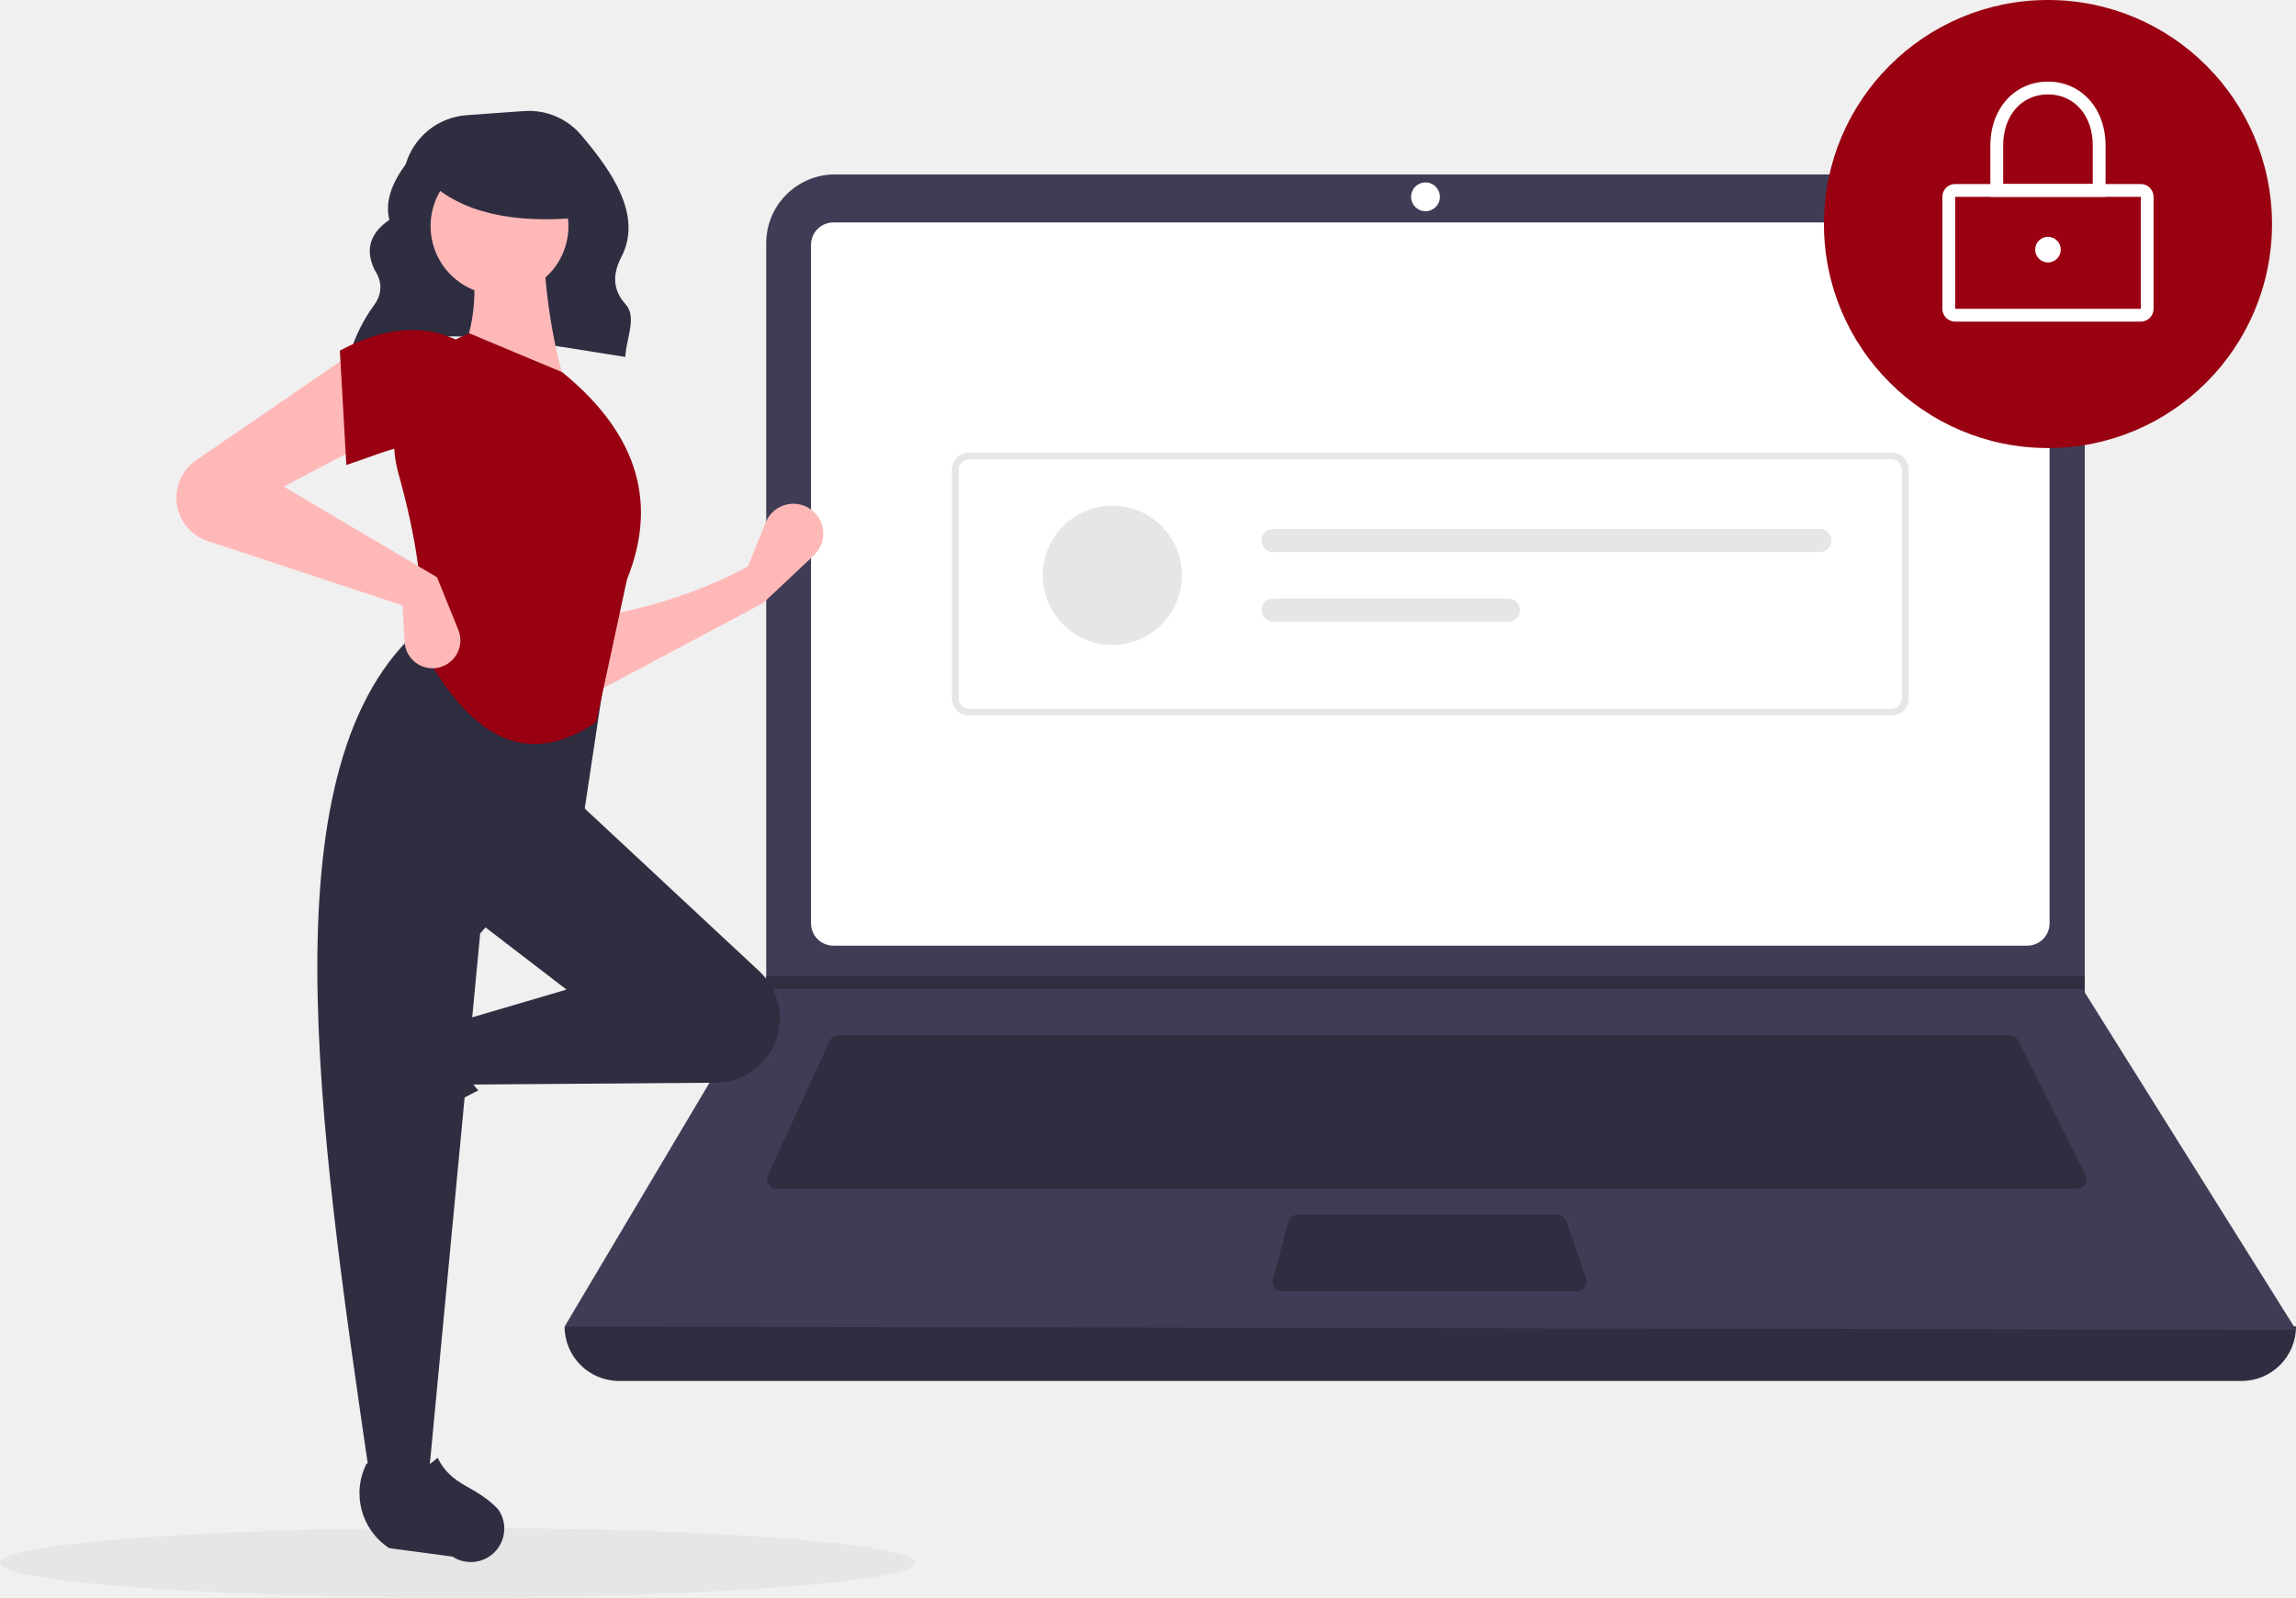
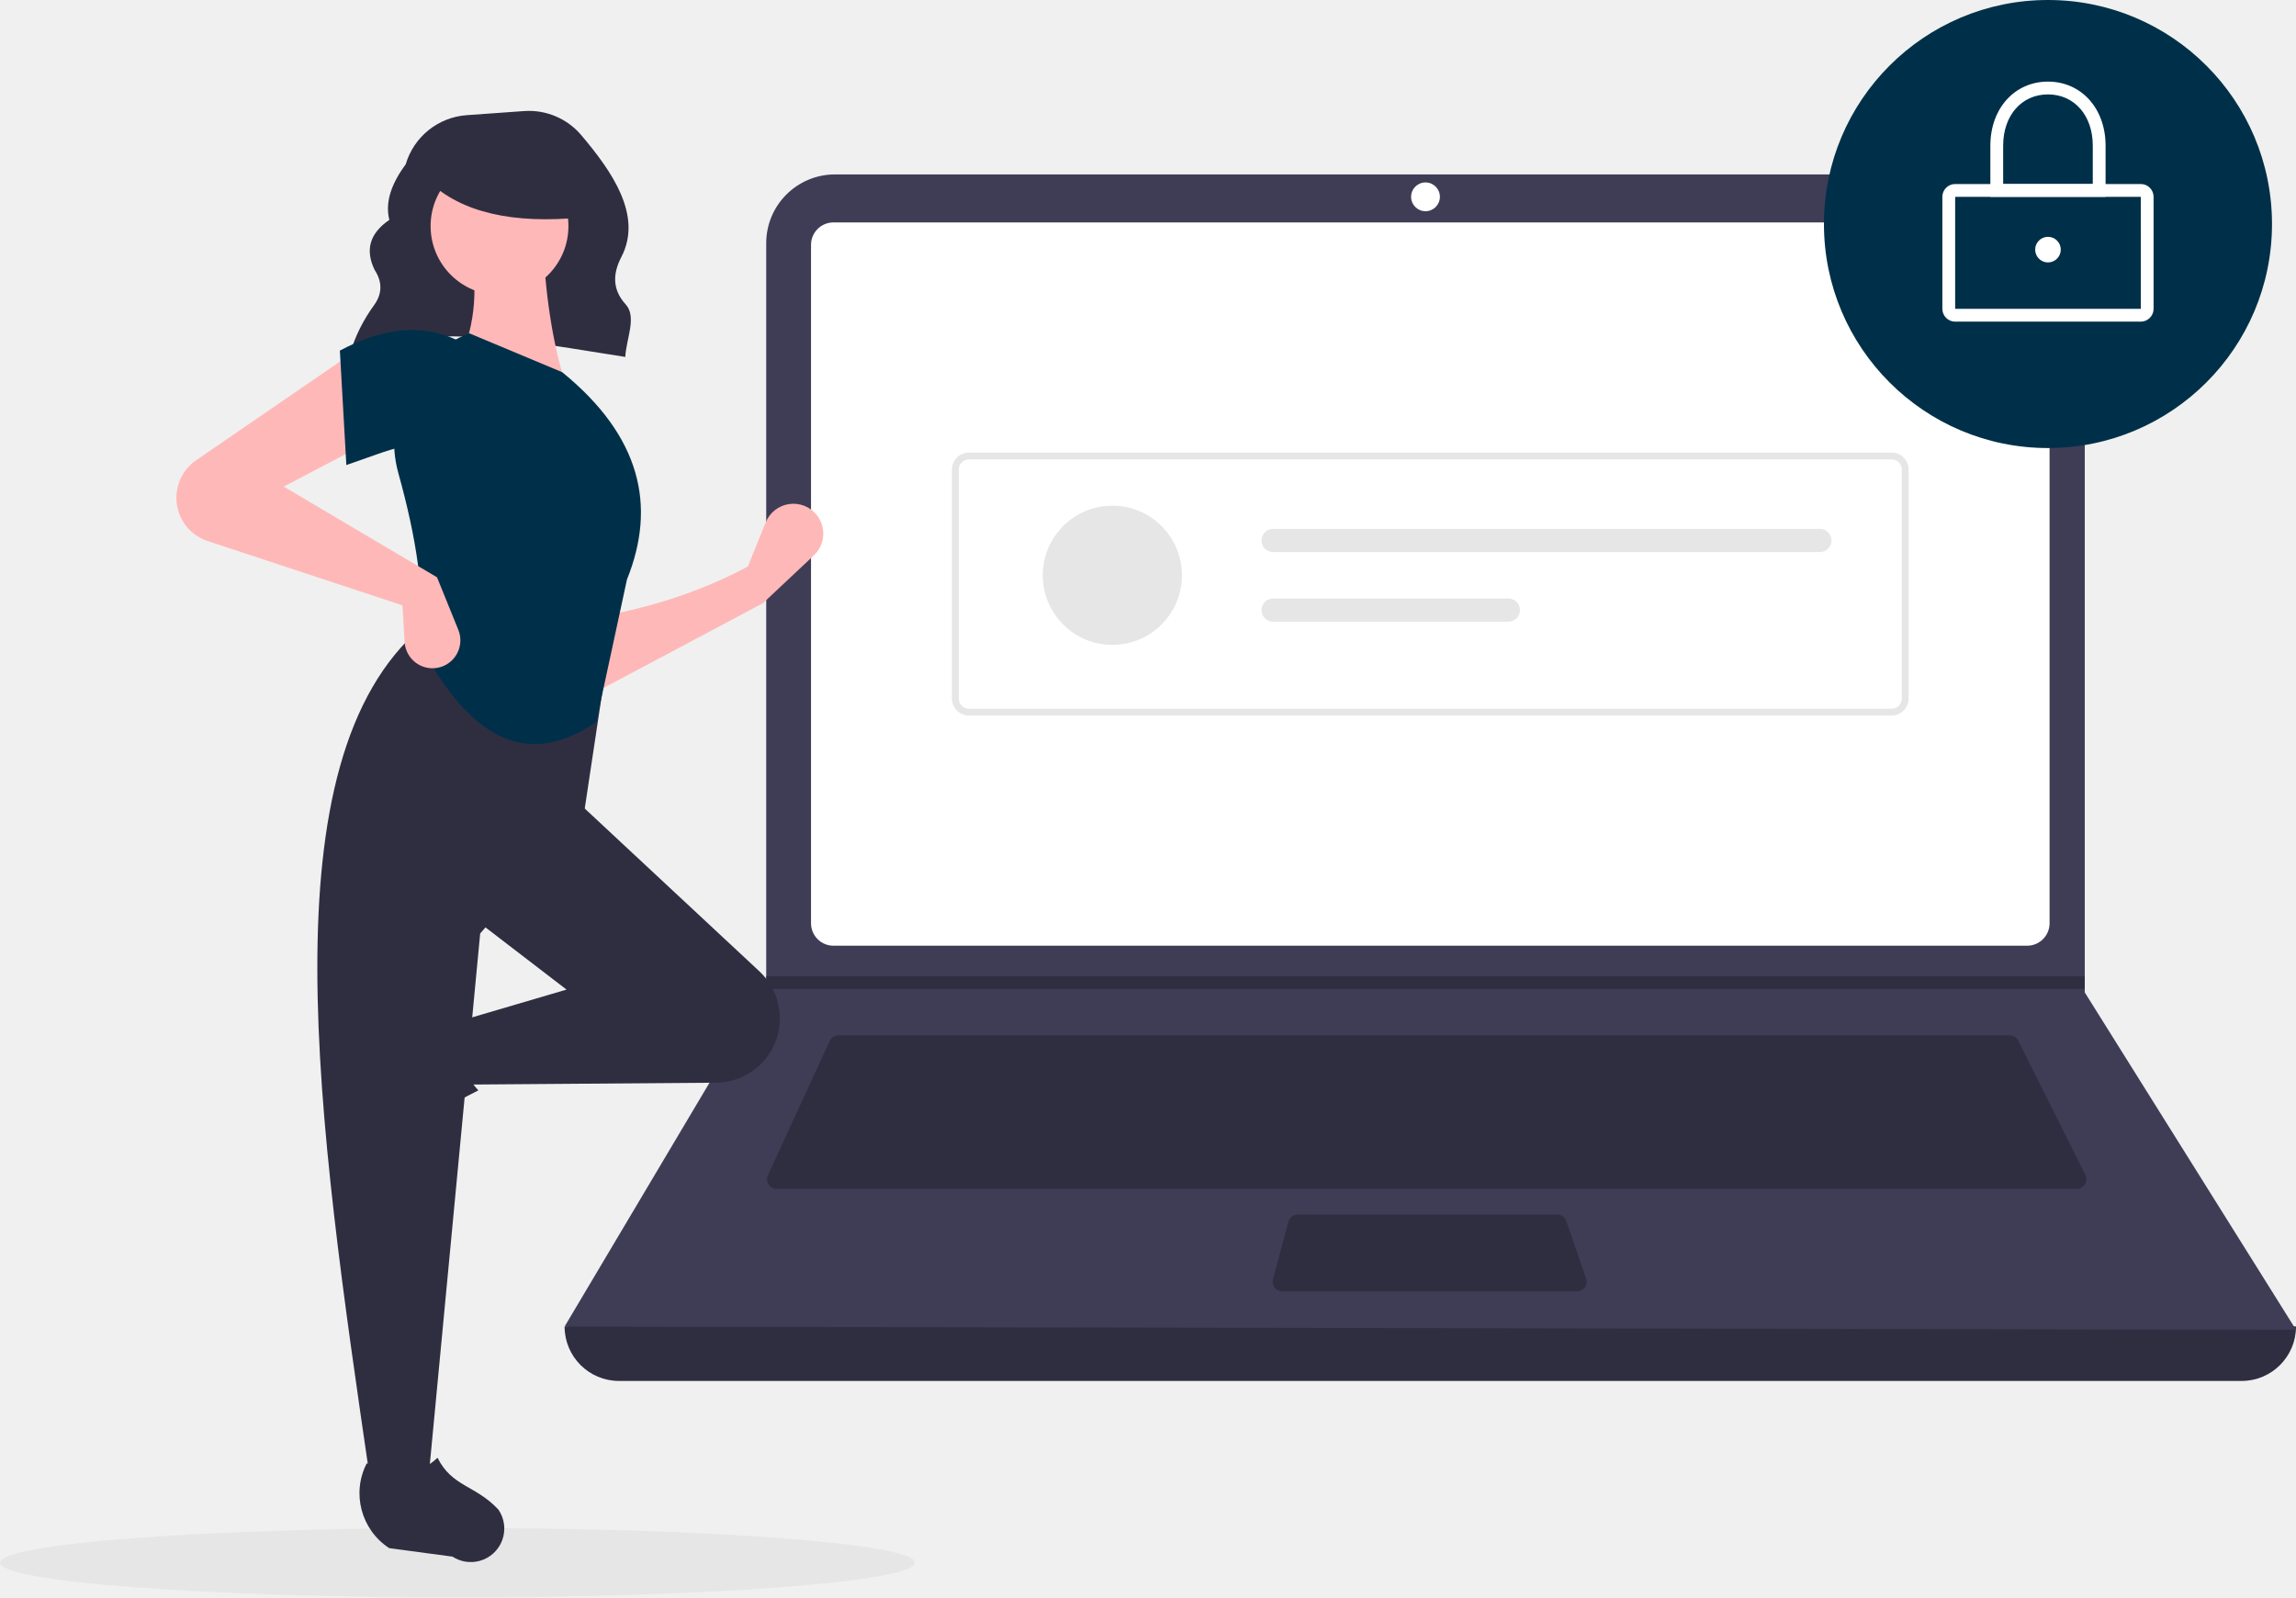
<svg xmlns="http://www.w3.org/2000/svg" data-name="Layer 1" width="793" height="551.732" viewBox="0 0 793 551.732">
  <ellipse cx="158" cy="539.732" rx="158" ry="12" fill="#e6e6e6" />
  <path d="M324.272,296.554c27.497-11.695,61.744-4.285,95.191.858.311-6.228,4.084-13.808.132-18.153-4.801-5.279-4.359-10.825-1.47-16.404,7.388-14.265-3.197-29.444-13.884-42.065a23.669,23.669,0,0,0-19.755-8.292l-19.797,1.414A23.709,23.709,0,0,0,343.635,230.859v0c-4.727,6.429-7.257,12.841-5.664,19.219-7.081,4.839-8.27,10.68-5.089,17.264,2.698,4.146,2.669,8.182-.123,12.106a55.891,55.891,0,0,0-8.31,16.506Z" transform="translate(-203.5 -174.1342)" fill="#2f2e41" />
  <path d="M977.709,651.097H417.291A18.791,18.791,0,0,1,398.5,632.306h0q304.727-35.415,598,0h0A18.791,18.791,0,0,1,977.709,651.097Z" transform="translate(-203.5 -174.1342)" fill="#2f2e41" />
  <path d="M996.5,633.412l-598-1.105,69.306-116.616.332-.553V258.131a23.752,23.752,0,0,1,23.754-23.754H899.792a23.752,23.752,0,0,1,23.754,23.754V516.906Z" transform="translate(-203.5 -174.1342)" fill="#3f3d56" />
  <path d="M491.35,250.957a7.746,7.746,0,0,0-7.738,7.738V493.031a7.747,7.747,0,0,0,7.738,7.738H903.65a7.747,7.747,0,0,0,7.738-7.738V258.694a7.747,7.747,0,0,0-7.738-7.738Z" transform="translate(-203.5 -174.1342)" fill="#fff" />
  <path d="M493.078,531.718a3.325,3.325,0,0,0-3.013,1.93l-21.355,46.425a3.316,3.316,0,0,0,3.012,4.702H920.814a3.316,3.316,0,0,0,2.965-4.799L900.567,533.551a3.299,3.299,0,0,0-2.965-1.833Z" transform="translate(-203.5 -174.1342)" fill="#2f2e41" />
  <circle cx="492.342" cy="67.98" r="4.974" fill="#fff" />
  <path d="M651.7,593.619a3.321,3.321,0,0,0-3.202,2.454l-5.357,19.896a3.316,3.316,0,0,0,3.202,4.179h101.874a3.315,3.315,0,0,0,3.133-4.401l-6.887-19.896a3.318,3.318,0,0,0-3.134-2.231Z" transform="translate(-203.5 -174.1342)" fill="#2f2e41" />
  <polygon points="720.046 337.135 720.046 341.556 264.306 341.556 264.649 341.004 264.649 337.135 720.046 337.135" fill="#2f2e41" />
-   <circle cx="707.335" cy="77.375" r="77.375" fill="#990011" />
+   <circle cx="707.335" cy="77.375" r="77.375" fill="#003049" />
  <path d="M942.89,285.223H878.779a4.426,4.426,0,0,1-4.421-4.421V242.114a4.426,4.426,0,0,1,4.421-4.421H942.89a4.426,4.426,0,0,1,4.421,4.421v38.688A4.426,4.426,0,0,1,942.89,285.223Zm-64.111-43.109v38.688h64.114L942.89,242.114Z" transform="translate(-203.5 -174.1342)" fill="#fff" />
  <path d="M930.731,242.114h-39.793V224.428c0-12.81,8.368-22.107,19.896-22.107s19.896,9.297,19.896,22.107Zm-35.372-4.421h30.95V224.428c0-10.413-6.363-17.686-15.475-17.686s-15.475,7.273-15.475,17.686Z" transform="translate(-203.5 -174.1342)" fill="#fff" />
  <circle cx="707.335" cy="86.218" r="4.421" fill="#fff" />
  <path d="M856.82,421.284H538.18a5.908,5.908,0,0,1-5.901-5.901V336.342a5.908,5.908,0,0,1,5.901-5.901H856.82a5.908,5.908,0,0,1,5.901,5.901V415.383A5.908,5.908,0,0,1,856.82,421.284Zm-318.64-88.482a3.544,3.544,0,0,0-3.54,3.54V415.383a3.544,3.544,0,0,0,3.54,3.54H856.82a3.544,3.544,0,0,0,3.54-3.54V336.342a3.544,3.544,0,0,0-3.54-3.54Z" transform="translate(-203.5 -174.1342)" fill="#e6e6e6" />
  <circle cx="384.19" cy="198.695" r="24.036" fill="#e6e6e6" />
  <path d="M643.203,356.805a4.006,4.006,0,1,0,0,8.012H832.061a4.006,4.006,0,0,0,0-8.012Z" transform="translate(-203.5 -174.1342)" fill="#e6e6e6" />
  <path d="M643.203,380.842a4.006,4.006,0,1,0,0,8.012H724.469a4.006,4.006,0,1,0,0-8.012Z" transform="translate(-203.5 -174.1342)" fill="#e6e6e6" />
  <path d="M467.022,382.462,408.119,413.778l-.746-26.096c19.226-3.209,37.517-8.797,54.429-17.895l6.16-15.22a10.318,10.318,0,0,1,17.536-2.678l0,0a10.318,10.318,0,0,1-.908,14.069Z" transform="translate(-203.5 -174.1342)" fill="#ffb8b8" />
  <path d="M323.098,563.267v0a11.574,11.574,0,0,1,1.469-9.363l12.939-19.858a22.612,22.612,0,0,1,29.335-7.739h0c-5.438,9.256-4.68,17.377,1.878,24.434a117.631,117.631,0,0,0-27.936,19.045A11.574,11.574,0,0,1,323.098,563.267Z" transform="translate(-203.5 -174.1342)" fill="#2f2e41" />
  <path d="M469.705,537.303l0,0a22.203,22.203,0,0,1-18.871,10.779l-85.96.651-3.728-21.623,38.026-11.184-32.061-24.605L402.154,450.313l63.65,59.324A22.203,22.203,0,0,1,469.705,537.303Z" transform="translate(-203.5 -174.1342)" fill="#2f2e41" />
  <path d="M351.453,685.179H331.321c-18.075-123.898-36.474-248.142,17.895-294.515l64.122,10.439L405.136,455.532l-35.789,41.008Z" transform="translate(-203.5 -174.1342)" fill="#2f2e41" />
  <path d="M369.149,713.246h0a11.574,11.574,0,0,1-9.363-1.469l-21.859-2.938a22.612,22.612,0,0,1-7.741-29.335v0c9.257,5.437,17.377,4.679,24.434-1.879,4.986,10.067,13.201,9.453,21.047,17.935A11.574,11.574,0,0,1,369.149,713.246Z" transform="translate(-203.5 -174.1342)" fill="#2f2e41" />
  <path d="M399.172,307.902l-37.28-8.947c6.192-12.674,6.702-26.776,3.728-41.754l25.351-.746C391.764,275.08,394.167,292.481,399.172,307.902Z" transform="translate(-203.5 -174.1342)" fill="#ffb8b8" />
-   <path d="M409.418,423.552c-27.139,18.493-46.314.633-60.947-26.923,2.033-16.862-1.259-37.041-7.357-58.966a40.138,40.138,0,0,1,24.506-48.401h0l32.061,13.421c27.224,22.19,32.582,46.227,22.368,71.578Z" transform="translate(-203.5 -174.1342)" fill="#990011" />
+   <path d="M409.418,423.552c-27.139,18.493-46.314.633-60.947-26.923,2.033-16.862-1.259-37.041-7.357-58.966a40.138,40.138,0,0,1,24.506-48.401h0l32.061,13.421c27.224,22.19,32.582,46.227,22.368,71.578Z" transform="translate(-203.5 -174.1342)" fill="#003049" />
  <path d="M331.321,326.542,301.497,342.2l52.938,31.316,7.366,18.17a9.637,9.637,0,0,1-5.789,12.731h0a9.637,9.637,0,0,1-12.762-8.544l-.745-12.663-67.284-22.204a15.733,15.733,0,0,1-9.873-9.611v0a15.733,15.733,0,0,1,5.903-18.303l54.105-37.118Z" transform="translate(-203.5 -174.1342)" fill="#ffb8b8" />
-   <path d="M361.146,329.524c-12.439-5.451-23.749.47-38.026,5.219l-2.237-39.517c14.176-7.556,27.692-9.593,40.263-3.728Z" transform="translate(-203.5 -174.1342)" fill="#990011" />
+   <path d="M361.146,329.524c-12.439-5.451-23.749.47-38.026,5.219l-2.237-39.517c14.176-7.556,27.692-9.593,40.263-3.728Z" transform="translate(-203.5 -174.1342)" fill="#003049" />
  <circle cx="172.525" cy="78.093" r="23.802" fill="#ffb8b8" />
  <path d="M404.5,249.224c-23.566,2.308-41.523-1.546-53-12.52v-8.838h51Z" transform="translate(-203.5 -174.1342)" fill="#2f2e41" />
</svg>
